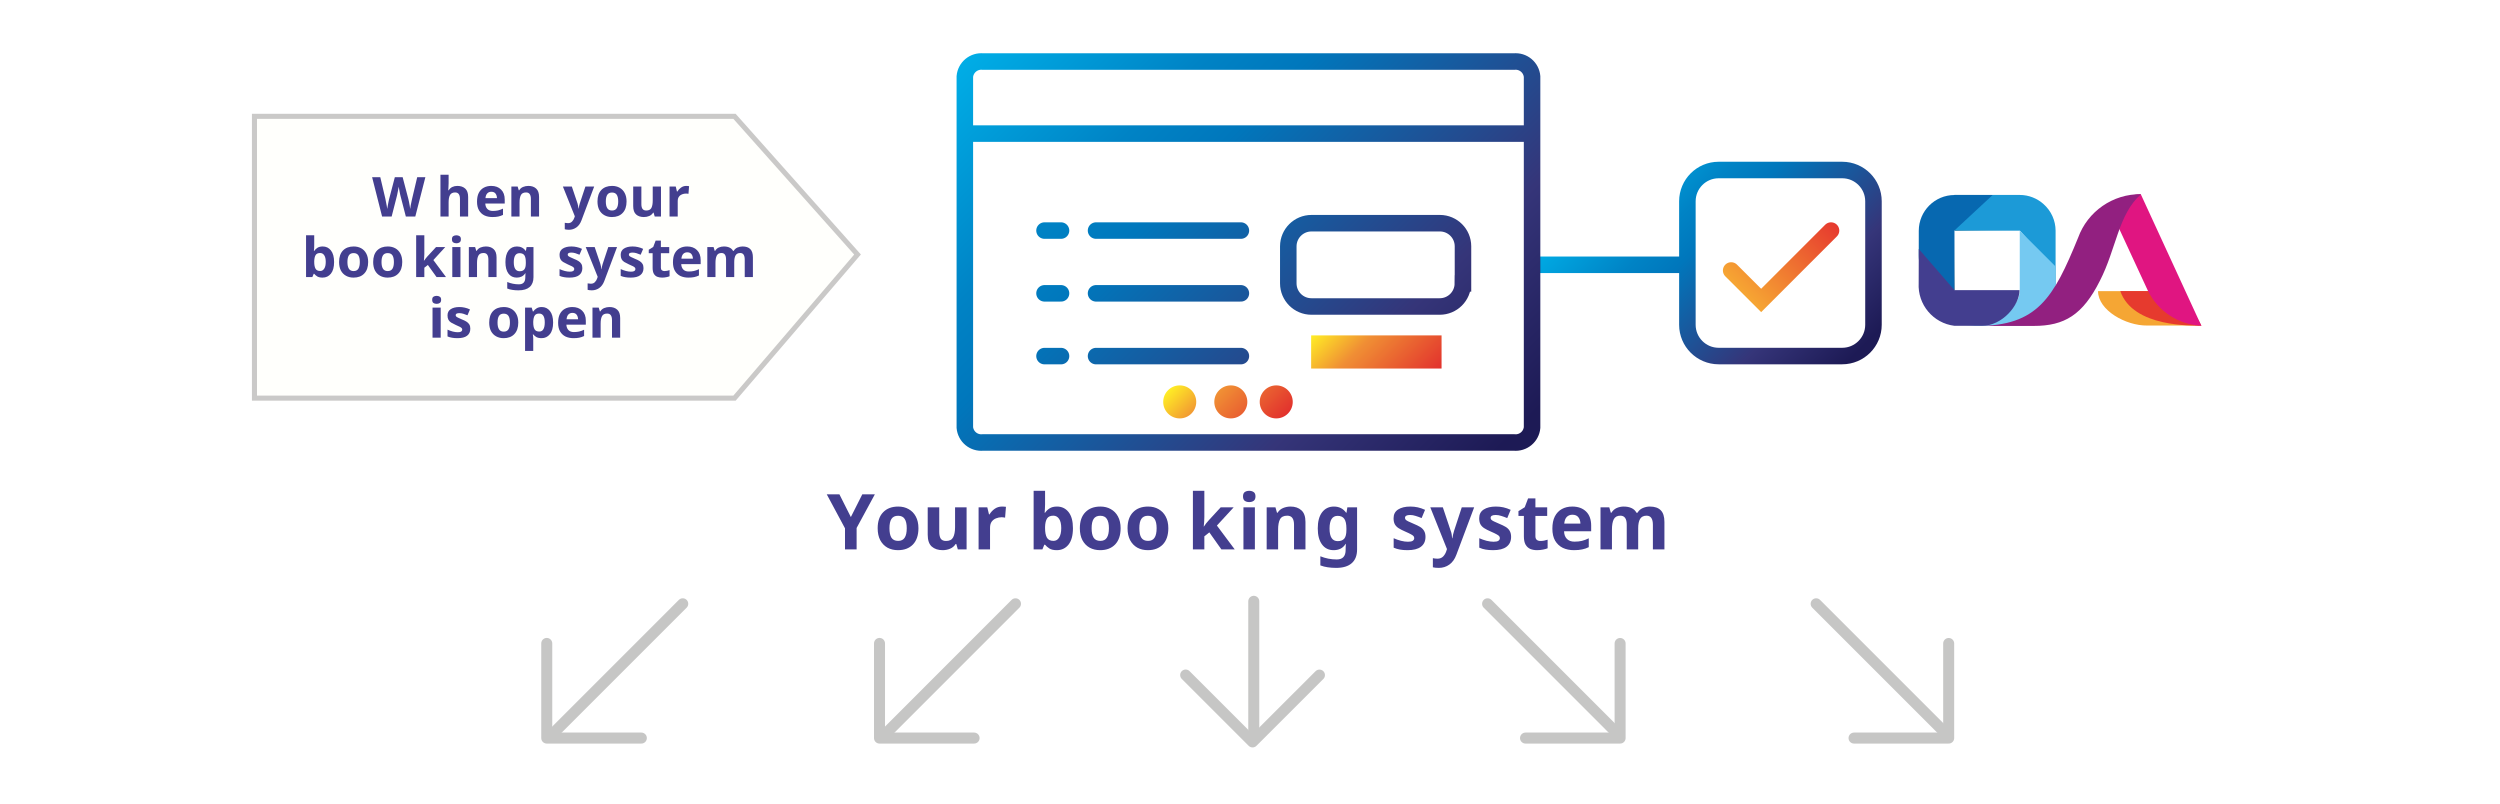
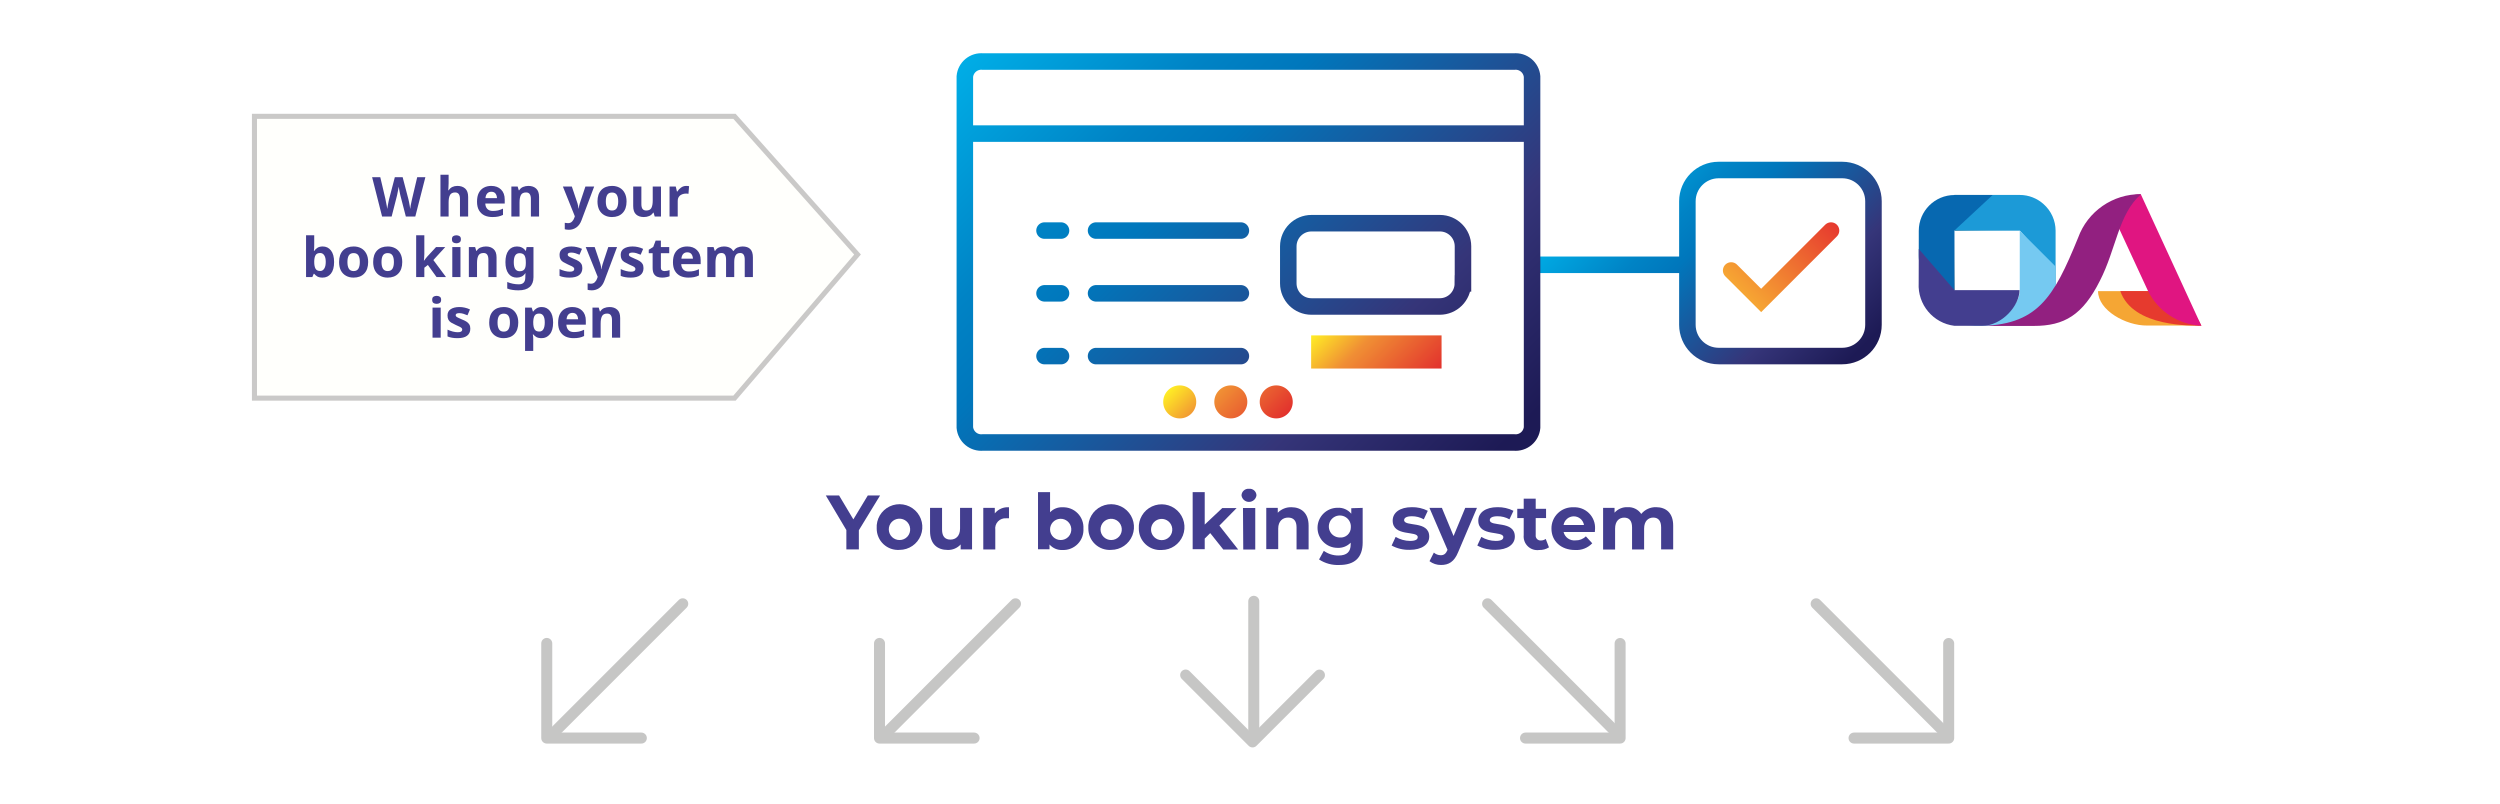
<svg xmlns="http://www.w3.org/2000/svg" xmlns:xlink="http://www.w3.org/1999/xlink" viewBox="0 0 454.09 145.95">
  <defs>
-     <style>.cls-1,.cls-20,.cls-28,.cls-30{fill:none;stroke-linecap:round;}.cls-1,.cls-2,.cls-28,.cls-30{stroke-miterlimit:10;}.cls-1,.cls-28,.cls-30{stroke-width:3px;}.cls-1{stroke:url(#linear-gradient);}.cls-2{fill:#fffffc;stroke:#cac9c8;stroke-width:0.92px;}.cls-3{font-size:10px;}.cls-19,.cls-21,.cls-3{fill:#433e8f;}.cls-21,.cls-3{font-family:Montserrat-Bold, Montserrat;font-weight:700;}.cls-4{letter-spacing:0.01em;}.cls-5{letter-spacing:-0.01em;}.cls-6{letter-spacing:0em;}.cls-7{letter-spacing:-0.01em;}.cls-8{letter-spacing:-0.01em;}.cls-9{letter-spacing:-0.02em;}.cls-10{fill:#f5a634;}.cls-11{fill:#e63a2e;}.cls-12{fill:url(#linear-gradient-2);}.cls-13{fill:url(#linear-gradient-3);}.cls-14{fill:#1c9ad7;}.cls-15{fill:#0768b0;}.cls-16{fill:#e01581;}.cls-17{fill:#75c9f1;}.cls-18{fill:#922080;}.cls-20{stroke:#c6c6c5;stroke-linejoin:round;stroke-width:2px;}.cls-21{font-size:14px;}.cls-22{letter-spacing:-0.06em;}.cls-23{letter-spacing:0em;}.cls-24{letter-spacing:0.01em;}.cls-25{letter-spacing:-0.01em;}.cls-26{letter-spacing:-0.01em;}.cls-27{letter-spacing:-0.02em;}.cls-28{stroke:url(#New_Gradient_Swatch_2);}.cls-29{fill:url(#New_Gradient_Swatch_3);}.cls-30{stroke:url(#linear-gradient-4);}.cls-31{fill:url(#New_Gradient_Swatch_3-2);}</style>
+     <style>.cls-1,.cls-20,.cls-21,.cls-23{fill:none;stroke-linecap:round;}.cls-1,.cls-2,.cls-21,.cls-23{stroke-miterlimit:10;}.cls-1,.cls-21,.cls-23{stroke-width:3px;}.cls-1{stroke:url(#linear-gradient);}.cls-2{fill:#fffffc;stroke:#cac9c8;stroke-width:0.92px;}.cls-3{font-size:10px;font-family:Montserrat-Bold, Montserrat;font-weight:700;}.cls-19,.cls-3{fill:#433e8f;}.cls-4{letter-spacing:0.01em;}.cls-5{letter-spacing:-0.01em;}.cls-6{letter-spacing:0em;}.cls-7{letter-spacing:-0.01em;}.cls-8{letter-spacing:-0.01em;}.cls-9{letter-spacing:-0.02em;}.cls-10{fill:#f5a634;}.cls-11{fill:#e63a2e;}.cls-12{fill:url(#linear-gradient-2);}.cls-13{fill:url(#linear-gradient-3);}.cls-14{fill:#1c9ad7;}.cls-15{fill:#0768b0;}.cls-16{fill:#e01581;}.cls-17{fill:#75c9f1;}.cls-18{fill:#922080;}.cls-20{stroke:#c6c6c5;stroke-linejoin:round;stroke-width:2px;}.cls-21{stroke:url(#New_Gradient_Swatch_2);}.cls-22{fill:url(#New_Gradient_Swatch_3);}.cls-23{stroke:url(#linear-gradient-4);}.cls-24{fill:url(#New_Gradient_Swatch_3-2);}</style>
    <linearGradient id="linear-gradient" x1="-788.76" y1="-809.76" x2="-803.57" y2="-824.57" gradientTransform="translate(-493.65 841.67) rotate(90)" gradientUnits="userSpaceOnUse">
      <stop offset="0" stop-color="#f6a633" />
      <stop offset="0.89" stop-color="#e8452f" />
      <stop offset="1" stop-color="#e6392f" />
    </linearGradient>
    <linearGradient id="linear-gradient-2" x1="354.97" y1="41.9" x2="373.34" y2="41.9" gradientUnits="userSpaceOnUse">
      <stop offset="0" stop-color="#525252" />
      <stop offset="0.07" stop-color="#787878" />
      <stop offset="0.15" stop-color="#9c9c9c" />
      <stop offset="0.24" stop-color="#bbb" />
      <stop offset="0.33" stop-color="#d4d4d4" />
      <stop offset="0.44" stop-color="#e7e7e7" />
      <stop offset="0.56" stop-color="#f5f5f5" />
      <stop offset="0.71" stop-color="#fdfdfd" />
      <stop offset="1" stop-color="#fff" />
    </linearGradient>
    <linearGradient id="linear-gradient-3" x1="354.97" y1="52.7" x2="354.97" y2="35.41" xlink:href="#linear-gradient-2" />
    <linearGradient id="New_Gradient_Swatch_2" x1="296.45" y1="28.15" x2="336.03" y2="67.73" gradientUnits="userSpaceOnUse">
      <stop offset="0" stop-color="#00ade6" />
      <stop offset="0.06" stop-color="#00a3de" />
      <stop offset="0.25" stop-color="#0083c5" />
      <stop offset="0.36" stop-color="#0077bc" />
      <stop offset="0.73" stop-color="#353579" />
      <stop offset="0.97" stop-color="#1d1a55" />
    </linearGradient>
    <linearGradient id="New_Gradient_Swatch_3" x1="242.56" y1="56.5" x2="257.42" y2="71.36" gradientUnits="userSpaceOnUse">
      <stop offset="0" stop-color="#ffee25" />
      <stop offset="0.37" stop-color="#f08f34" />
      <stop offset="1" stop-color="#e2312d" />
    </linearGradient>
    <linearGradient id="linear-gradient-4" x1="183.52" y1="2.53" x2="270.02" y2="89.03" xlink:href="#New_Gradient_Swatch_2" />
    <linearGradient id="New_Gradient_Swatch_3-2" x1="216.54" y1="66.47" x2="229.55" y2="79.48" xlink:href="#New_Gradient_Swatch_3" />
  </defs>
  <g id="Orange-3" data-name="Orange">
    <polyline class="cls-1" points="314.44 49.13 319.89 54.57 332.58 41.88" />
    <polygon class="cls-2" points="133.41 21.13 155.76 46.23 133.41 72.32 46.22 72.32 46.22 21.13 133.41 21.13" />
    <text class="cls-3" transform="translate(67.59 39.33)">W<tspan class="cls-4" x="11.63" y="0">h</tspan>
      <tspan x="18.6" y="0">en </tspan>
      <tspan class="cls-5" x="34.65" y="0">y</tspan>
      <tspan x="40.48" y="0">our</tspan>
      <tspan x="-12.78" y="11">boo</tspan>
      <tspan class="cls-6" x="7.22" y="11">k</tspan>
      <tspan x="13.78" y="11">i</tspan>
      <tspan class="cls-4" x="16.79" y="11">n</tspan>
      <tspan x="23.76" y="11">g </tspan>
      <tspan class="cls-7" x="33.59" y="11">s</tspan>
      <tspan class="cls-8" x="38.8" y="11">y</tspan>
      <tspan x="44.7" y="11">s</tspan>
      <tspan class="cls-9" x="50.01" y="11">t</tspan>
      <tspan x="54.19" y="11">em </tspan>
      <tspan x="10.19" y="22">is open</tspan>
    </text>
    <path class="cls-10" d="M381.08,52.88h13.59c3.85,0-.75,2.06-.75-1.41v1l1.58,1.54,1.12.59c.82-.17-.19,1.25.56,2.21.47.61,2.26,2.17,2.35,2.32H390C386.13,59.17,381.08,56.36,381.08,52.88Z" />
    <path class="cls-11" d="M396.83,54.05l.43.71c.82-.17.51,1.14,1.25,2.11a24.92,24.92,0,0,1,1.36,2.3l-.19,0c-1.33-.08-12.25.39-14.56-6.3H396" />
    <path class="cls-12" d="M371.18,37.07a6.45,6.45,0,0,0-4.32-1.66H355V41.9h11.89a6.48,6.48,0,0,1,6.48,6.48V41.9A6.47,6.47,0,0,0,371.18,37.07Z" />
    <path class="cls-13" d="M355,52.7V41.9a6.5,6.5,0,0,1,6.49-6.49H355a6.5,6.5,0,0,0-6.48,6.49v4.32A6.48,6.48,0,0,0,355,52.7Z" />
    <path class="cls-14" d="M371.18,37.07a6.45,6.45,0,0,0-4.32-1.66H355V41.9h11.89s6.48,7,6.48,10.6V41.9A6.47,6.47,0,0,0,371.18,37.07Z" />
    <path class="cls-15" d="M355,52.7V41.86s6.94-6.45,6.94-6.44,0,0,0,0H355a6.5,6.5,0,0,0-6.48,6.49v4.32C348.49,49.8,349.94,52.7,355,52.7Z" />
    <path class="cls-16" d="M388.84,35.27l11,23.89h0a11.37,11.37,0,0,1-9.69-6.32l-5.27-11.38a4.35,4.35,0,0,1,3.93-6.19Z" />
    <path class="cls-17" d="M366.86,41.9V52.67c0,4.2-6.28,6.51-9.86,6.51h9.86a6.48,6.48,0,0,0,6.48-6.48V48.38S366.86,41.89,366.86,41.9Z" />
    <path class="cls-18" d="M388.89,35.27a12,12,0,0,0-11.44,7.93c-4.45,10.9-7.36,16-18.32,16h10.28c5.57,0,8.89-2,12-8.19C384.4,45.2,384.75,38.91,388.89,35.27Z" />
    <path class="cls-19" d="M348.5,51.42a7.41,7.41,0,0,0,6.5,7.76h5c3.64,0,6.82-3.67,6.82-6.48H355l-6.48-7.48" />
    <line class="cls-20" x1="227.73" y1="109.22" x2="227.73" y2="133.75" />
    <polyline class="cls-20" points="215.36 122.61 227.51 134.76 239.66 122.62" />
    <line class="cls-20" x1="124.01" y1="109.67" x2="100.18" y2="133.5" />
    <polyline class="cls-20" points="99.31 116.87 99.31 134.06 116.49 134.06" />
    <line class="cls-20" x1="184.45" y1="109.67" x2="160.63" y2="133.5" />
    <polyline class="cls-20" points="159.75 116.87 159.75 134.06 176.93 134.06" />
    <line class="cls-20" x1="329.88" y1="109.67" x2="353.39" y2="133.18" />
    <polyline class="cls-20" points="336.76 134.06 353.95 134.06 353.95 116.88" />
    <line class="cls-20" x1="270.2" y1="109.67" x2="293.71" y2="133.18" />
    <polyline class="cls-20" points="277.09 134.06 294.27 134.06 294.27 116.88" />
-     <text class="cls-21" transform="translate(150.17 99.79)">
-       <tspan class="cls-22">Y</tspan>
-       <tspan x="8.62" y="0">our boo</tspan>
-       <tspan class="cls-23" x="65.41" y="0">k</tspan>
-       <tspan x="74.59" y="0">i</tspan>
-       <tspan class="cls-24" x="78.81" y="0">n</tspan>
-       <tspan x="88.56" y="0">g </tspan>
-       <tspan class="cls-25" x="102.33" y="0">s</tspan>
-       <tspan class="cls-26" x="109.62" y="0">y</tspan>
-       <tspan x="117.88" y="0">s</tspan>
-       <tspan class="cls-27" x="125.31" y="0">t</tspan>
-       <tspan x="131.17" y="0">em</tspan>
-     </text>
-     <path class="cls-28" d="M278.62,48.1h27.87M340.29,59V36.55a5.68,5.68,0,0,0-5.67-5.67H312.16a5.68,5.68,0,0,0-5.67,5.67V59a5.68,5.68,0,0,0,5.67,5.67h22.46A5.68,5.68,0,0,0,340.29,59Z" />
-     <rect class="cls-29" x="238.15" y="60.92" width="23.69" height="6.02" />
-     <path class="cls-30" d="M227.26,11.18H275a3,3,0,0,1,3.28,2.72V77.66A3,3,0,0,1,275,80.37H178.53a3,3,0,0,1-3.28-2.71V13.9a3,3,0,0,1,3.28-2.72h48.73M176.8,24.27H277.62m-87.9,17.61h3m-3,11.4h3m-3,11.4h3m6.36-22.8h26.31m-26.31,11.4h26.31m-26.31,11.4h26.31m40.34-13.2V44.73a4.2,4.2,0,0,0-4.19-4.19H238.21A4.21,4.21,0,0,0,234,44.73v6.75a4.2,4.2,0,0,0,4.19,4.19h23.31A4.2,4.2,0,0,0,265.71,51.48Z" />
-     <path class="cls-31" d="M228.81,73a3,3,0,1,1,3,3A3,3,0,0,1,228.81,73Zm-5.25,3a3,3,0,1,0-3-3A3,3,0,0,0,223.56,76Zm-9.28,0a3,3,0,1,0-3-3A3,3,0,0,0,214.28,76Z" />
+     <path class="cls-19" d="M156,96.31v3.48h-2.27V96.28L150,90h2.41L155,94.34,157.62,90h2.23Z" />
+     <path class="cls-19" d="M159.24,96a4.15,4.15,0,1,1,4.15,3.88A3.88,3.88,0,0,1,159.24,96Zm6.07,0a1.94,1.94,0,1,0-1.92,2.09A1.91,1.91,0,0,0,165.31,96Z" />
+     <path class="cls-19" d="M176.56,92.25v7.54h-2.07v-.9a3.06,3.06,0,0,1-2.34,1c-1.89,0-3.22-1.07-3.22-3.39V92.25h2.18v3.94c0,1.26.56,1.82,1.53,1.82s1.74-.65,1.74-2V92.25Z" />
+     <path class="cls-19" d="M183.27,92.14v2l-.49,0a1.85,1.85,0,0,0-2,2.1v3.56h-2.18V92.25h2.09v1A3,3,0,0,1,183.27,92.14Z" />
+     <path class="cls-19" d="M196.79,96A3.66,3.66,0,0,1,193,99.9a2.93,2.93,0,0,1-2.37-1v.87h-2.09V89.39h2.19v3.66a2.91,2.91,0,0,1,2.27-.91A3.66,3.66,0,0,1,196.79,96Zm-2.21,0a1.93,1.93,0,1,0-1.92,2.09A1.91,1.91,0,0,0,194.58,96Z" />
+     <path class="cls-19" d="M197.68,96a4.15,4.15,0,1,1,4.15,3.88A3.88,3.88,0,0,1,197.68,96Zm6.07,0a1.93,1.93,0,1,0-1.92,2.09A1.91,1.91,0,0,0,203.75,96Z" />
+     <path class="cls-19" d="M206.85,96A4.15,4.15,0,1,1,211,99.9,3.88,3.88,0,0,1,206.85,96Zm6.07,0A1.93,1.93,0,1,0,211,98.11,1.91,1.91,0,0,0,212.92,96Z" />
+     <path class="cls-19" d="M219.82,96.83l-1,1v1.92h-2.19V89.39h2.19v5.89l3.19-3h2.61l-3.14,3.19,3.42,4.35H222.2Z" />
+     <path class="cls-19" d="M225.5,90a1.25,1.25,0,0,1,1.36-1.22,1.23,1.23,0,0,1,1.36,1.18,1.37,1.37,0,0,1-2.72,0Zm.27,2.27H228v7.54h-2.18Z" />
+     <path class="cls-19" d="M237.69,95.47v4.32H235.5v-4c0-1.22-.56-1.78-1.53-1.78s-1.8.64-1.8,2v3.73H230V92.25h2.09v.88a3.31,3.31,0,0,1,2.49-1C236.34,92.14,237.69,93.17,237.69,95.47Z" />
+     <path class="cls-19" d="M247.51,92.25v6.28c0,2.8-1.51,4.09-4.23,4.09a6.17,6.17,0,0,1-3.69-1l.86-1.57a4.52,4.52,0,0,0,2.67.85c1.54,0,2.21-.7,2.21-2v-.33a3.1,3.1,0,0,1-2.38.94,3.64,3.64,0,1,1,0-7.28,3,3,0,0,1,2.49,1.08v-1Zm-2.15,3.53a2,2,0,1,0-2,1.85A1.83,1.83,0,0,0,245.36,95.78Z" />
+     <path class="cls-19" d="M252.77,99.09l.73-1.57a5.21,5.21,0,0,0,2.62.73c1,0,1.39-.27,1.39-.69,0-1.23-4.55,0-4.55-3,0-1.43,1.28-2.44,3.48-2.44a6.18,6.18,0,0,1,2.9.66l-.73,1.55a4.31,4.31,0,0,0-2.17-.56c-1,0-1.4.31-1.4.7,0,1.29,4.56,0,4.56,3,0,1.4-1.31,2.4-3.56,2.4A6.5,6.5,0,0,1,252.77,99.09Z" />
+     <path class="cls-19" d="M268.27,92.25l-3.4,8c-.73,1.82-1.76,2.37-3.12,2.37a3.37,3.37,0,0,1-2.1-.69l.79-1.56a1.92,1.92,0,0,0,1.24.48c.6,0,.94-.27,1.23-.94l0-.07-3.27-7.59h2.26l2.12,5.11,2.12-5.11Z" />
+     <path class="cls-19" d="M268.33,99.09l.73-1.57a5.18,5.18,0,0,0,2.62.73c1,0,1.38-.27,1.38-.69,0-1.23-4.55,0-4.55-3,0-1.43,1.29-2.44,3.49-2.44a6.24,6.24,0,0,1,2.9.66l-.73,1.55a4.34,4.34,0,0,0-2.17-.56c-1,0-1.4.31-1.4.7,0,1.29,4.55,0,4.55,3,0,1.4-1.3,2.4-3.56,2.4A6.49,6.49,0,0,1,268.33,99.09Z" />
+     <path class="cls-19" d="M281.35,99.42a3.15,3.15,0,0,1-1.78.48,2.48,2.48,0,0,1-2.81-2.71V94.1h-1.17V92.42h1.17V90.58h2.18v1.84h1.88V94.1h-1.88v3.07a.88.88,0,0,0,.94,1,1.49,1.49,0,0,0,.88-.28Z" />
+     <path class="cls-19" d="M289.68,96.63H284a2,2,0,0,0,2.16,1.52,2.55,2.55,0,0,0,1.89-.73l1.16,1.26a3.94,3.94,0,0,1-3.11,1.22c-2.6,0-4.3-1.64-4.3-3.88a3.83,3.83,0,0,1,4-3.88,3.73,3.73,0,0,1,3.92,3.91C289.72,96.21,289.69,96.45,289.68,96.63ZM284,95.36h3.71a1.88,1.88,0,0,0-3.71,0Z" />
+     <path class="cls-19" d="M303.91,95.47v4.32h-2.19v-4c0-1.22-.54-1.78-1.43-1.78s-1.66.63-1.66,2v3.79h-2.19v-4c0-1.22-.52-1.78-1.43-1.78s-1.65.63-1.65,2v3.79h-2.18V92.25h2.08v.87a3,3,0,0,1,2.37-1,2.8,2.8,0,0,1,2.48,1.23,3.38,3.38,0,0,1,2.72-1.23C302.62,92.14,303.91,93.17,303.91,95.47Z" />
+     <path class="cls-21" d="M278.62,48.1h27.87M340.29,59V36.55a5.68,5.68,0,0,0-5.67-5.67H312.16a5.68,5.68,0,0,0-5.67,5.67V59a5.68,5.68,0,0,0,5.67,5.67h22.46A5.68,5.68,0,0,0,340.29,59Z" />
+     <rect class="cls-22" x="238.15" y="60.92" width="23.69" height="6.02" />
+     <path class="cls-23" d="M227.26,11.18H275a3,3,0,0,1,3.28,2.72V77.66A3,3,0,0,1,275,80.37H178.53a3,3,0,0,1-3.28-2.71V13.9a3,3,0,0,1,3.28-2.72h48.73M176.8,24.27H277.62m-87.9,17.61h3m-3,11.4h3m-3,11.4h3m6.36-22.8h26.31m-26.31,11.4h26.31m-26.31,11.4h26.31m40.34-13.2V44.73a4.2,4.2,0,0,0-4.19-4.19H238.21A4.21,4.21,0,0,0,234,44.73v6.75a4.2,4.2,0,0,0,4.19,4.19h23.31A4.2,4.2,0,0,0,265.71,51.48Z" />
+     <path class="cls-24" d="M228.81,73a3,3,0,1,1,3,3A3,3,0,0,1,228.81,73Zm-5.25,3a3,3,0,1,0-3-3A3,3,0,0,0,223.56,76Zm-9.28,0a3,3,0,1,0-3-3A3,3,0,0,0,214.28,76Z" />
  </g>
</svg>
